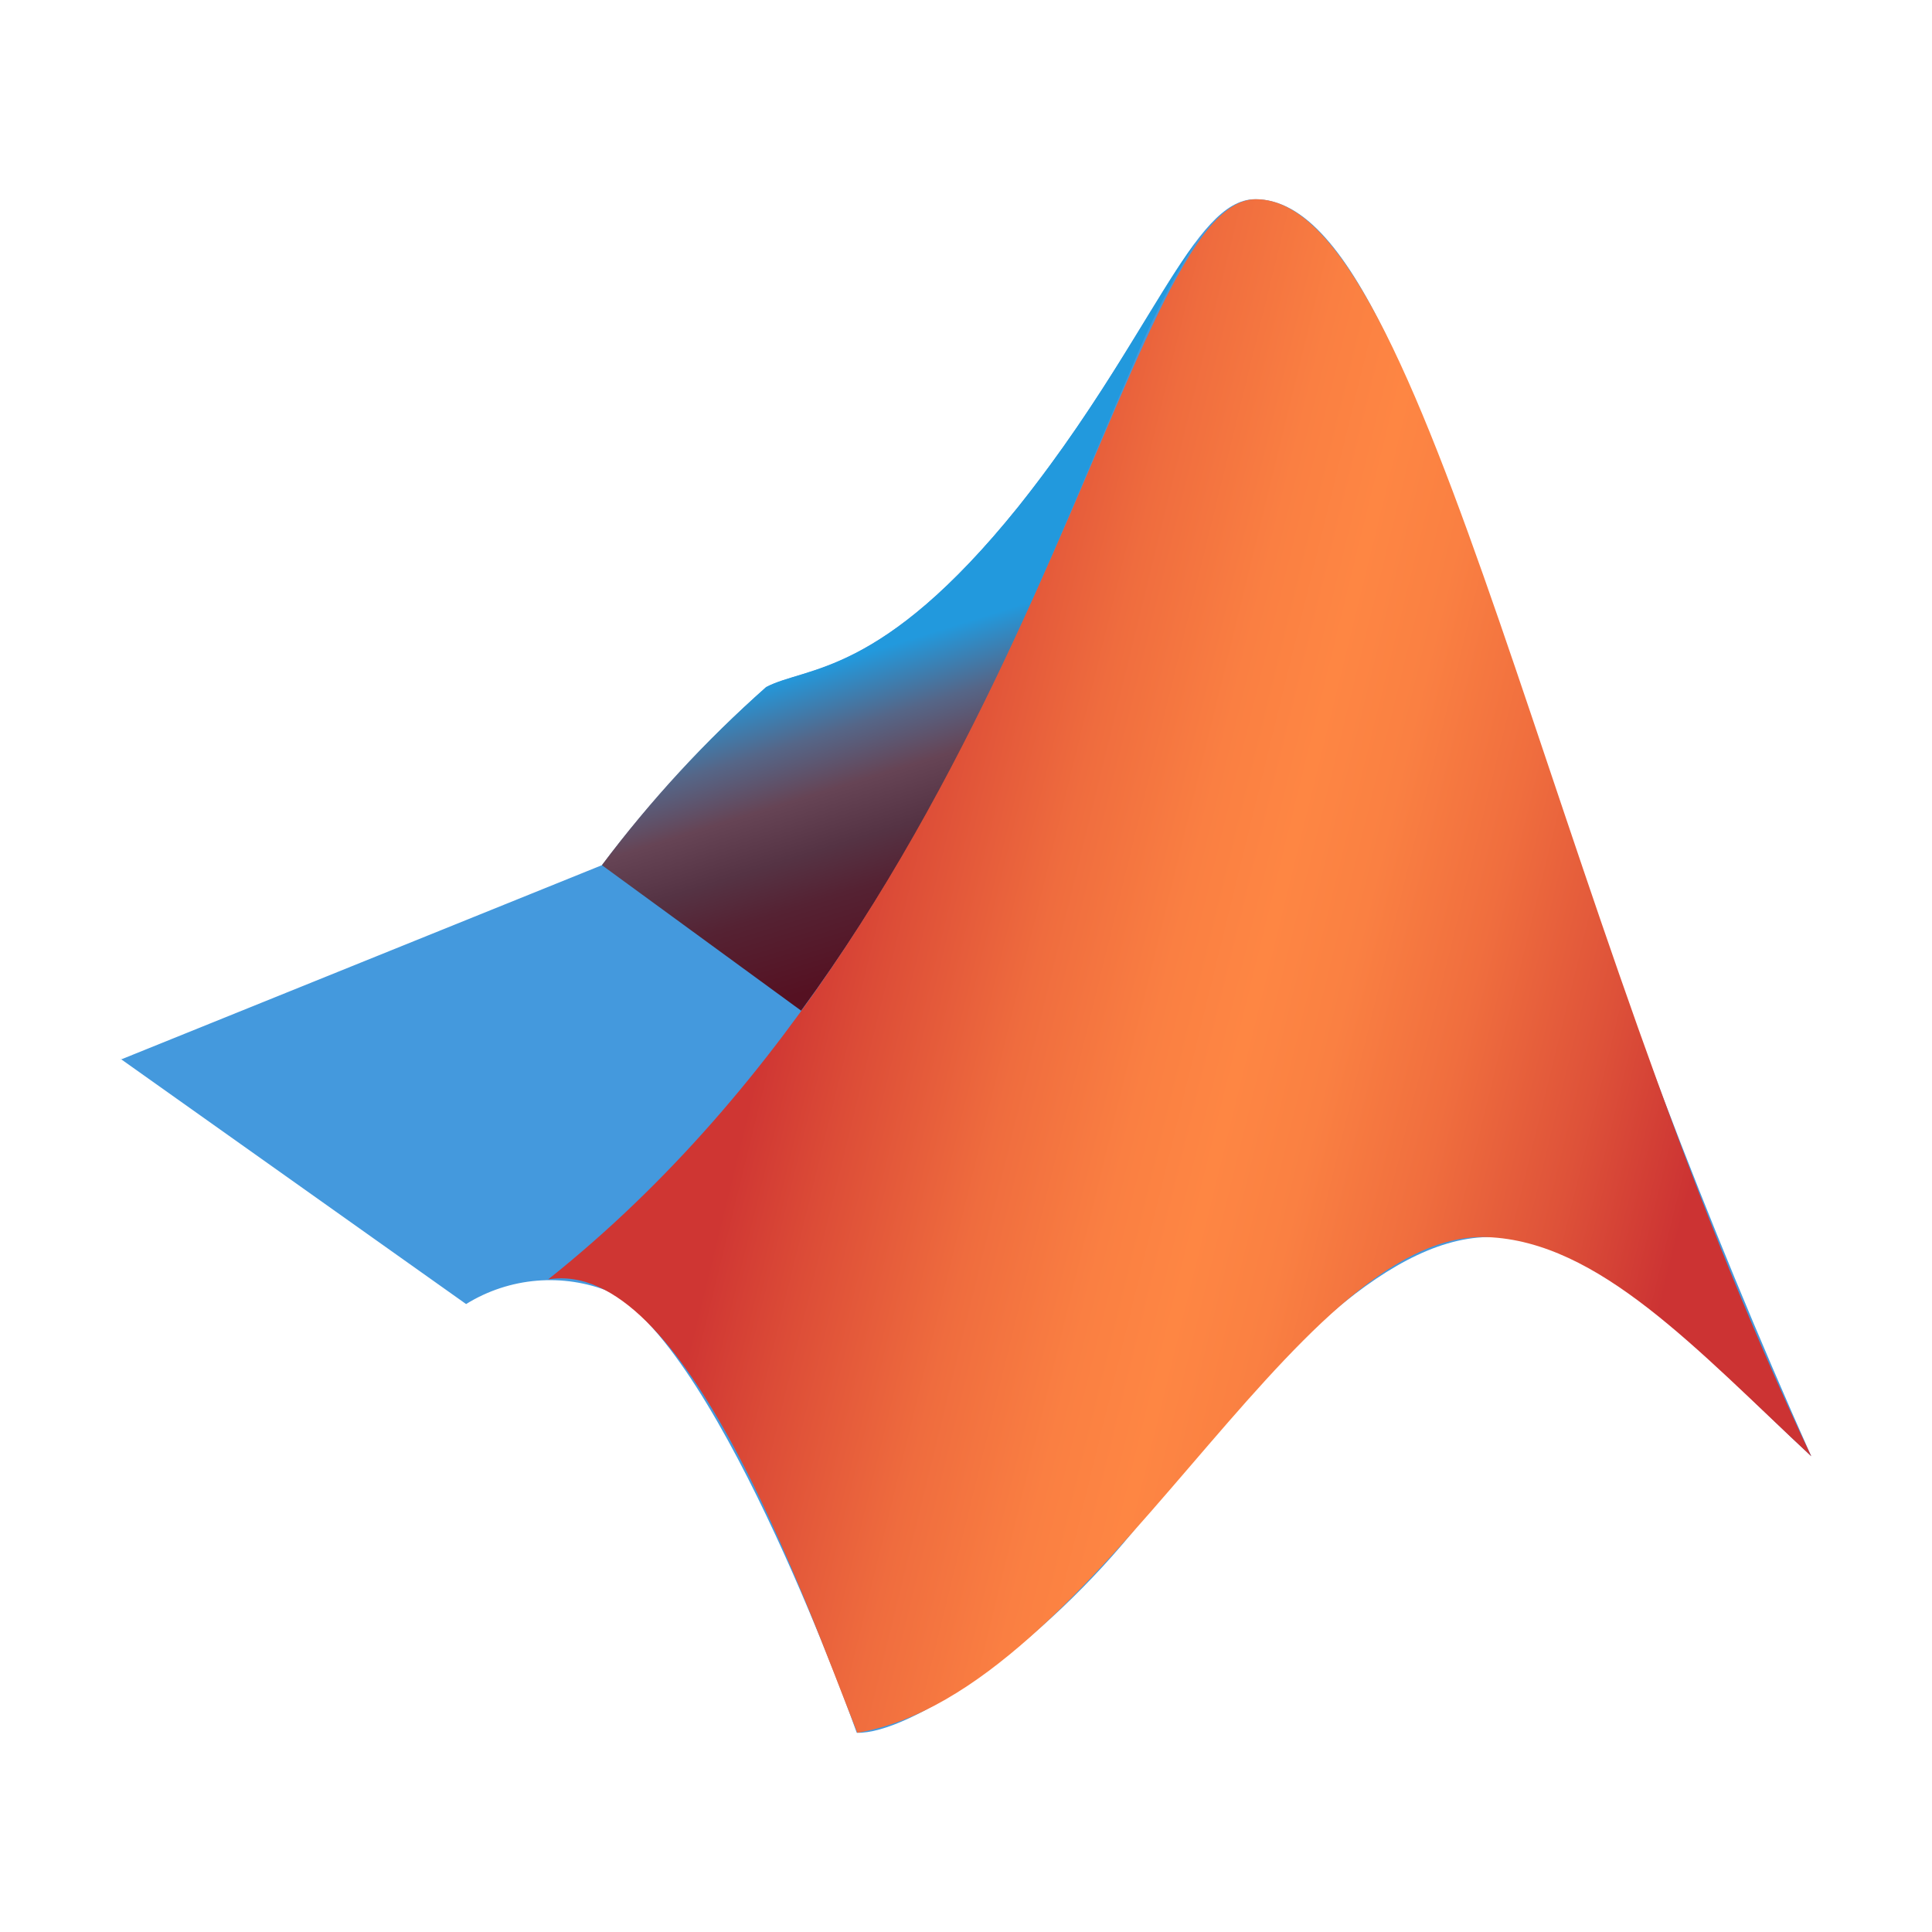
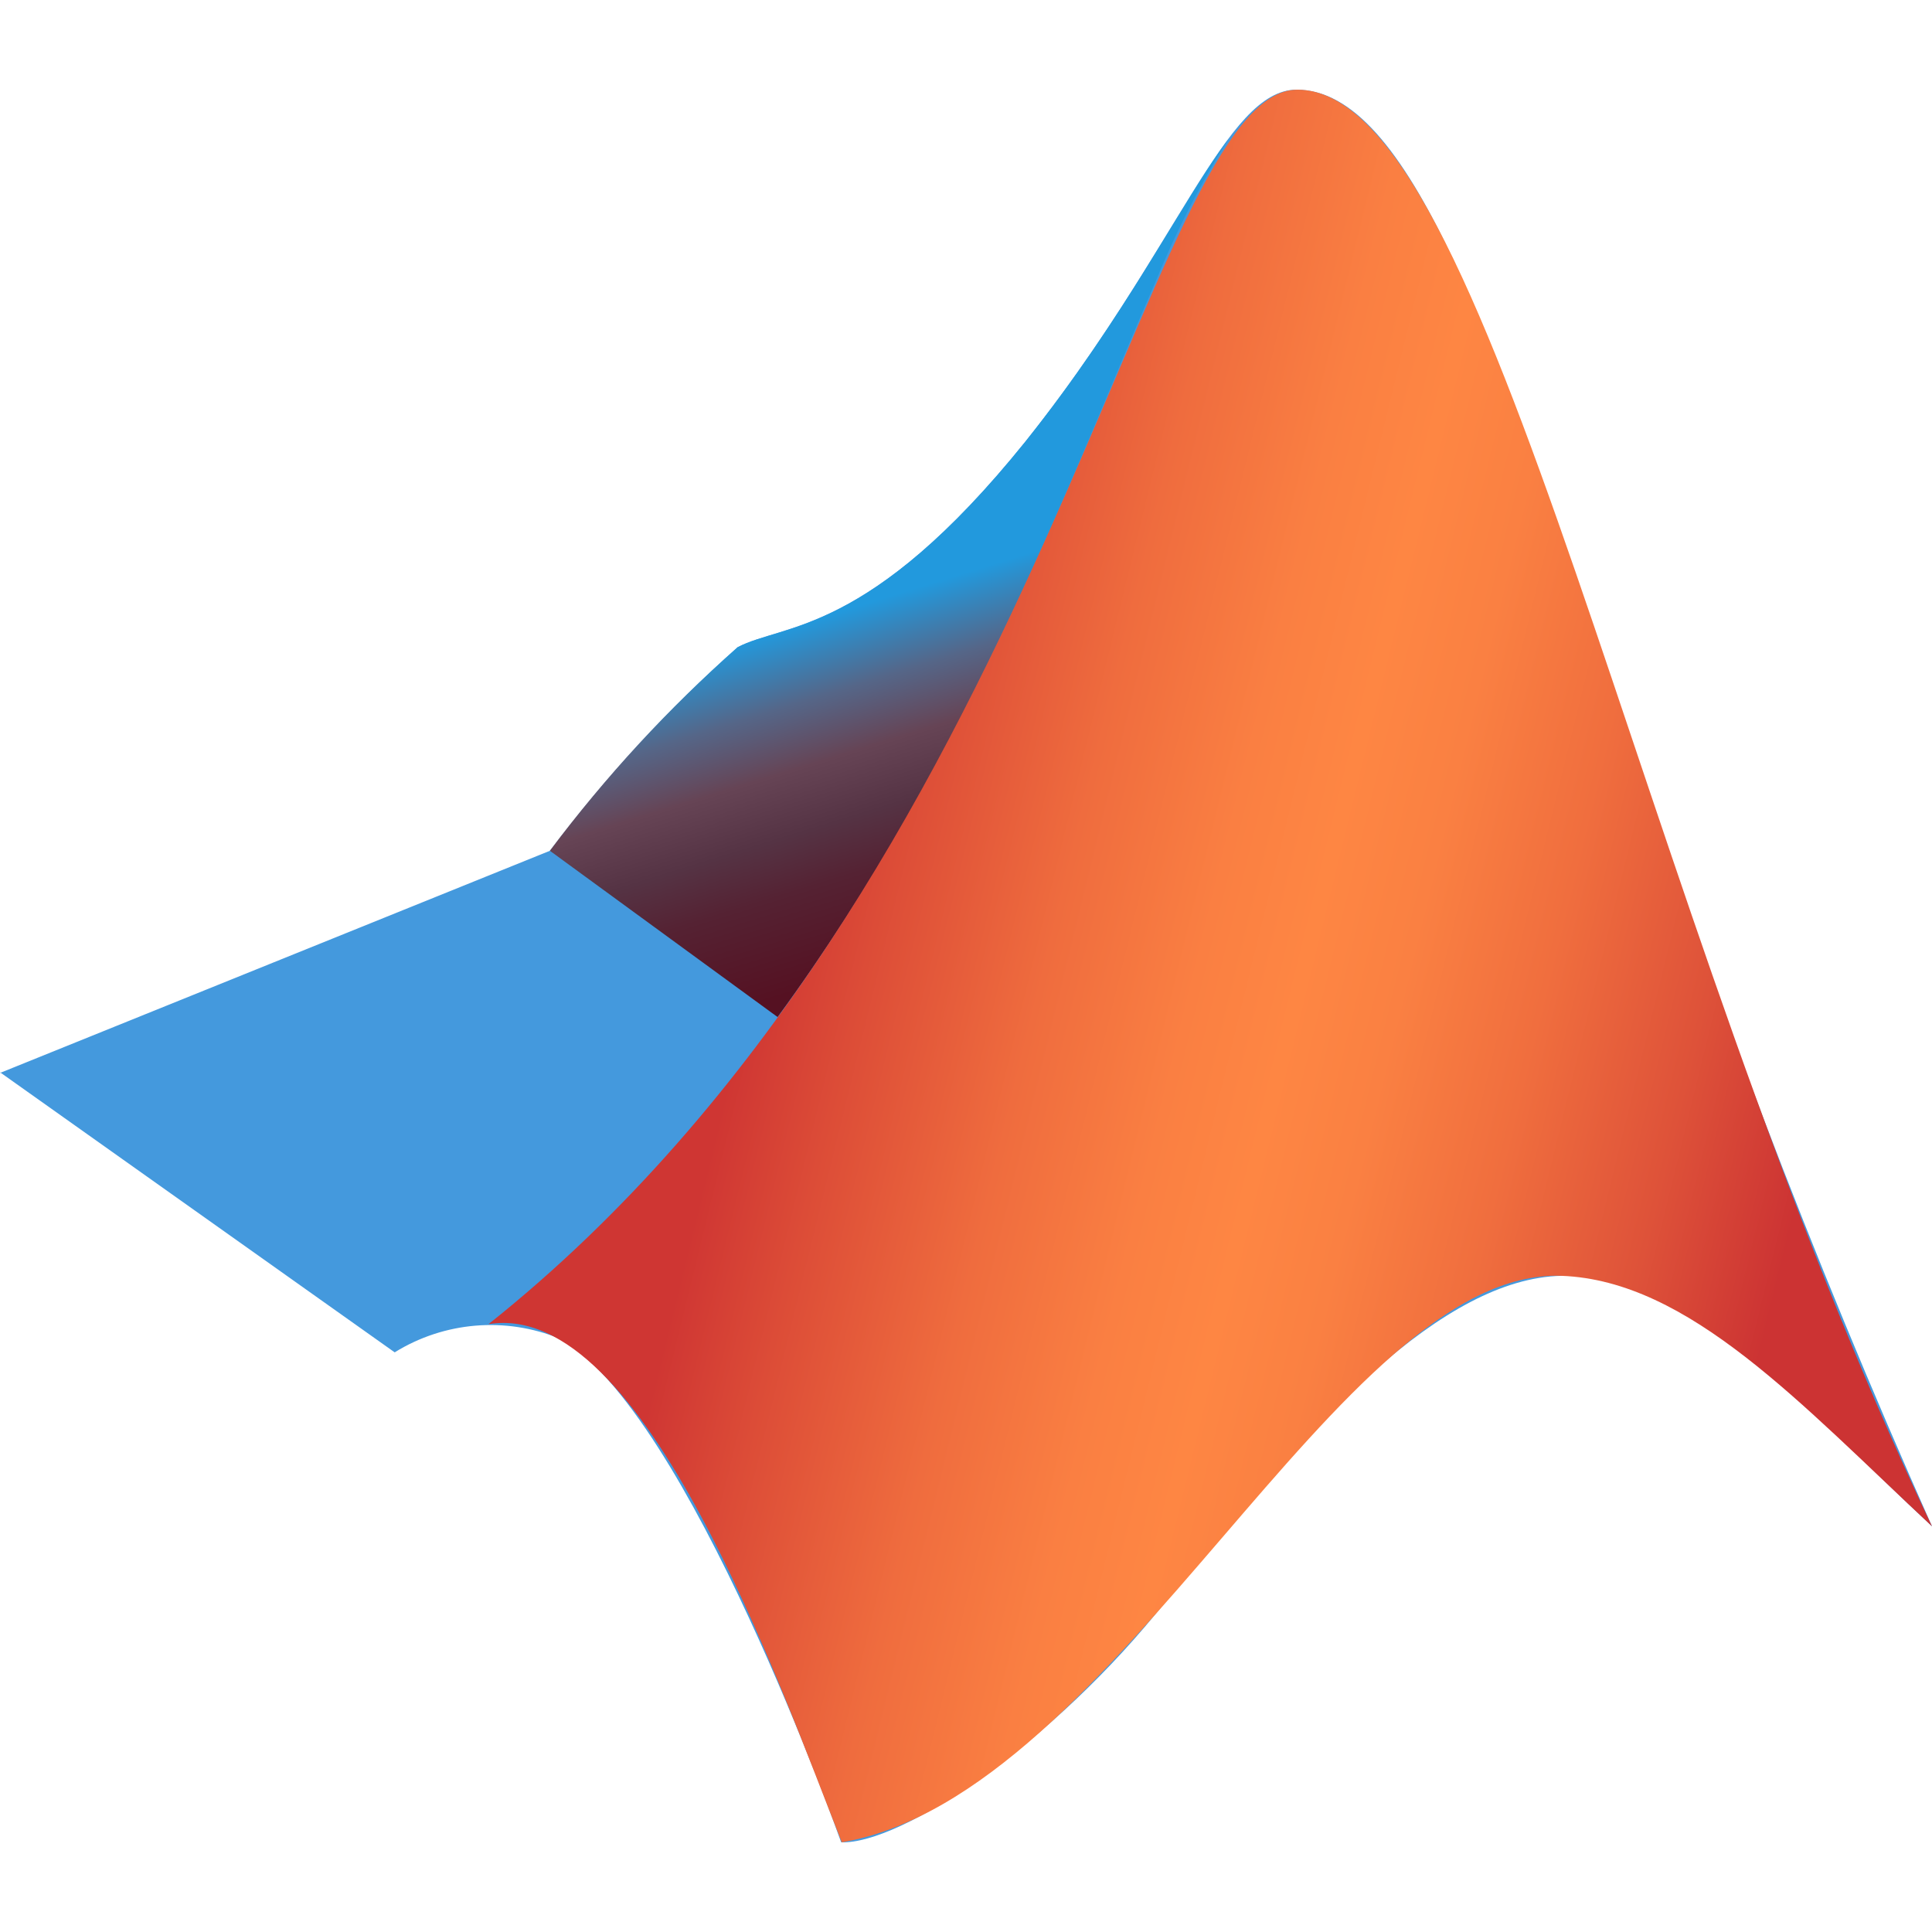
- <svg xmlns="http://www.w3.org/2000/svg" viewBox="0 0 128 128">
+ <svg xmlns="http://www.w3.org/2000/svg" viewBox="8 8 112 112">
  <defs>
    <linearGradient id="matlab-original-a" gradientUnits="userSpaceOnUse" x1="16.803" y1="16.631" x2="15.013" y2="22.411" gradientTransform="matrix(4 0 0 -4 0 128)">
      <stop offset="0" stop-color="#512" />
      <stop offset=".23" stop-color="#523" />
      <stop offset=".36" stop-color="#534" />
      <stop offset=".51" stop-color="#645" />
      <stop offset=".66" stop-color="#568" />
      <stop offset=".84" stop-color="#29d" />
    </linearGradient>
    <linearGradient id="matlab-original-b" gradientUnits="userSpaceOnUse" x1="29.71" y1="18.983" x2="11.71" y2="14.563" gradientTransform="scale(4)">
      <stop offset=".081" stop-color="#c33" />
      <stop offset=".189" stop-color="#de5239" />
      <stop offset=".313" stop-color="#f06e3e" />
      <stop offset=".421" stop-color="#fa8042" />
      <stop offset=".5" stop-color="#fe8643" />
      <stop offset=".58" stop-color="#fa7f42" />
      <stop offset=".696" stop-color="#ef6c3e" />
      <stop offset=".833" stop-color="#dc4c37" />
      <stop offset=".916" stop-color="#cf3633" />
    </linearGradient>
  </defs>
  <path d="M8 70.2l31.879-12.88a82.62 82.62 0 0110.883-11.8c2.636-1.399 7.597-.641 16.68-11.918 8.796-11 11.597-20.403 15.718-20.403 6.52 0 11.32 14.082 18.602 35.403A461.75 461.75 0 00120 96.48c-7.602-7.082-14.078-14.718-21.48-14.52-6.88.161-14.52 8.321-22.88 18.802C69 109.16 60.2 114.922 56.763 114.8c0 0-8.883-25.121-16.32-29.2a10.563 10.563 0 00-9.563.797L8 70.16zm0 0" fill="#49d" />
  <path d="M79.2 16.078c-2.68 3.602-5.92 10.203-11.76 17.524-9.082 11.277-14 10.52-16.68 11.918a78.673 78.673 0 00-10.882 11.8l13.2 9.64C64.28 51.68 70.28 35.122 74.96 24.399a54.649 54.649 0 014.238-8.32zm0 0" fill="url(#matlab-original-a)" />
  <path d="M83.2 13.2c-8.72 0-14.68 45.921-46.88 71.562 9.04-1.48 16.88 20.957 20.48 30.039 16-2.723 28.802-33.32 41.72-32.84 7.402.277 13.878 7.437 21.48 14.52C102.64 60 94.52 13.198 83.2 13.198zm0 0" fill="url(#matlab-original-b)" />
</svg>
